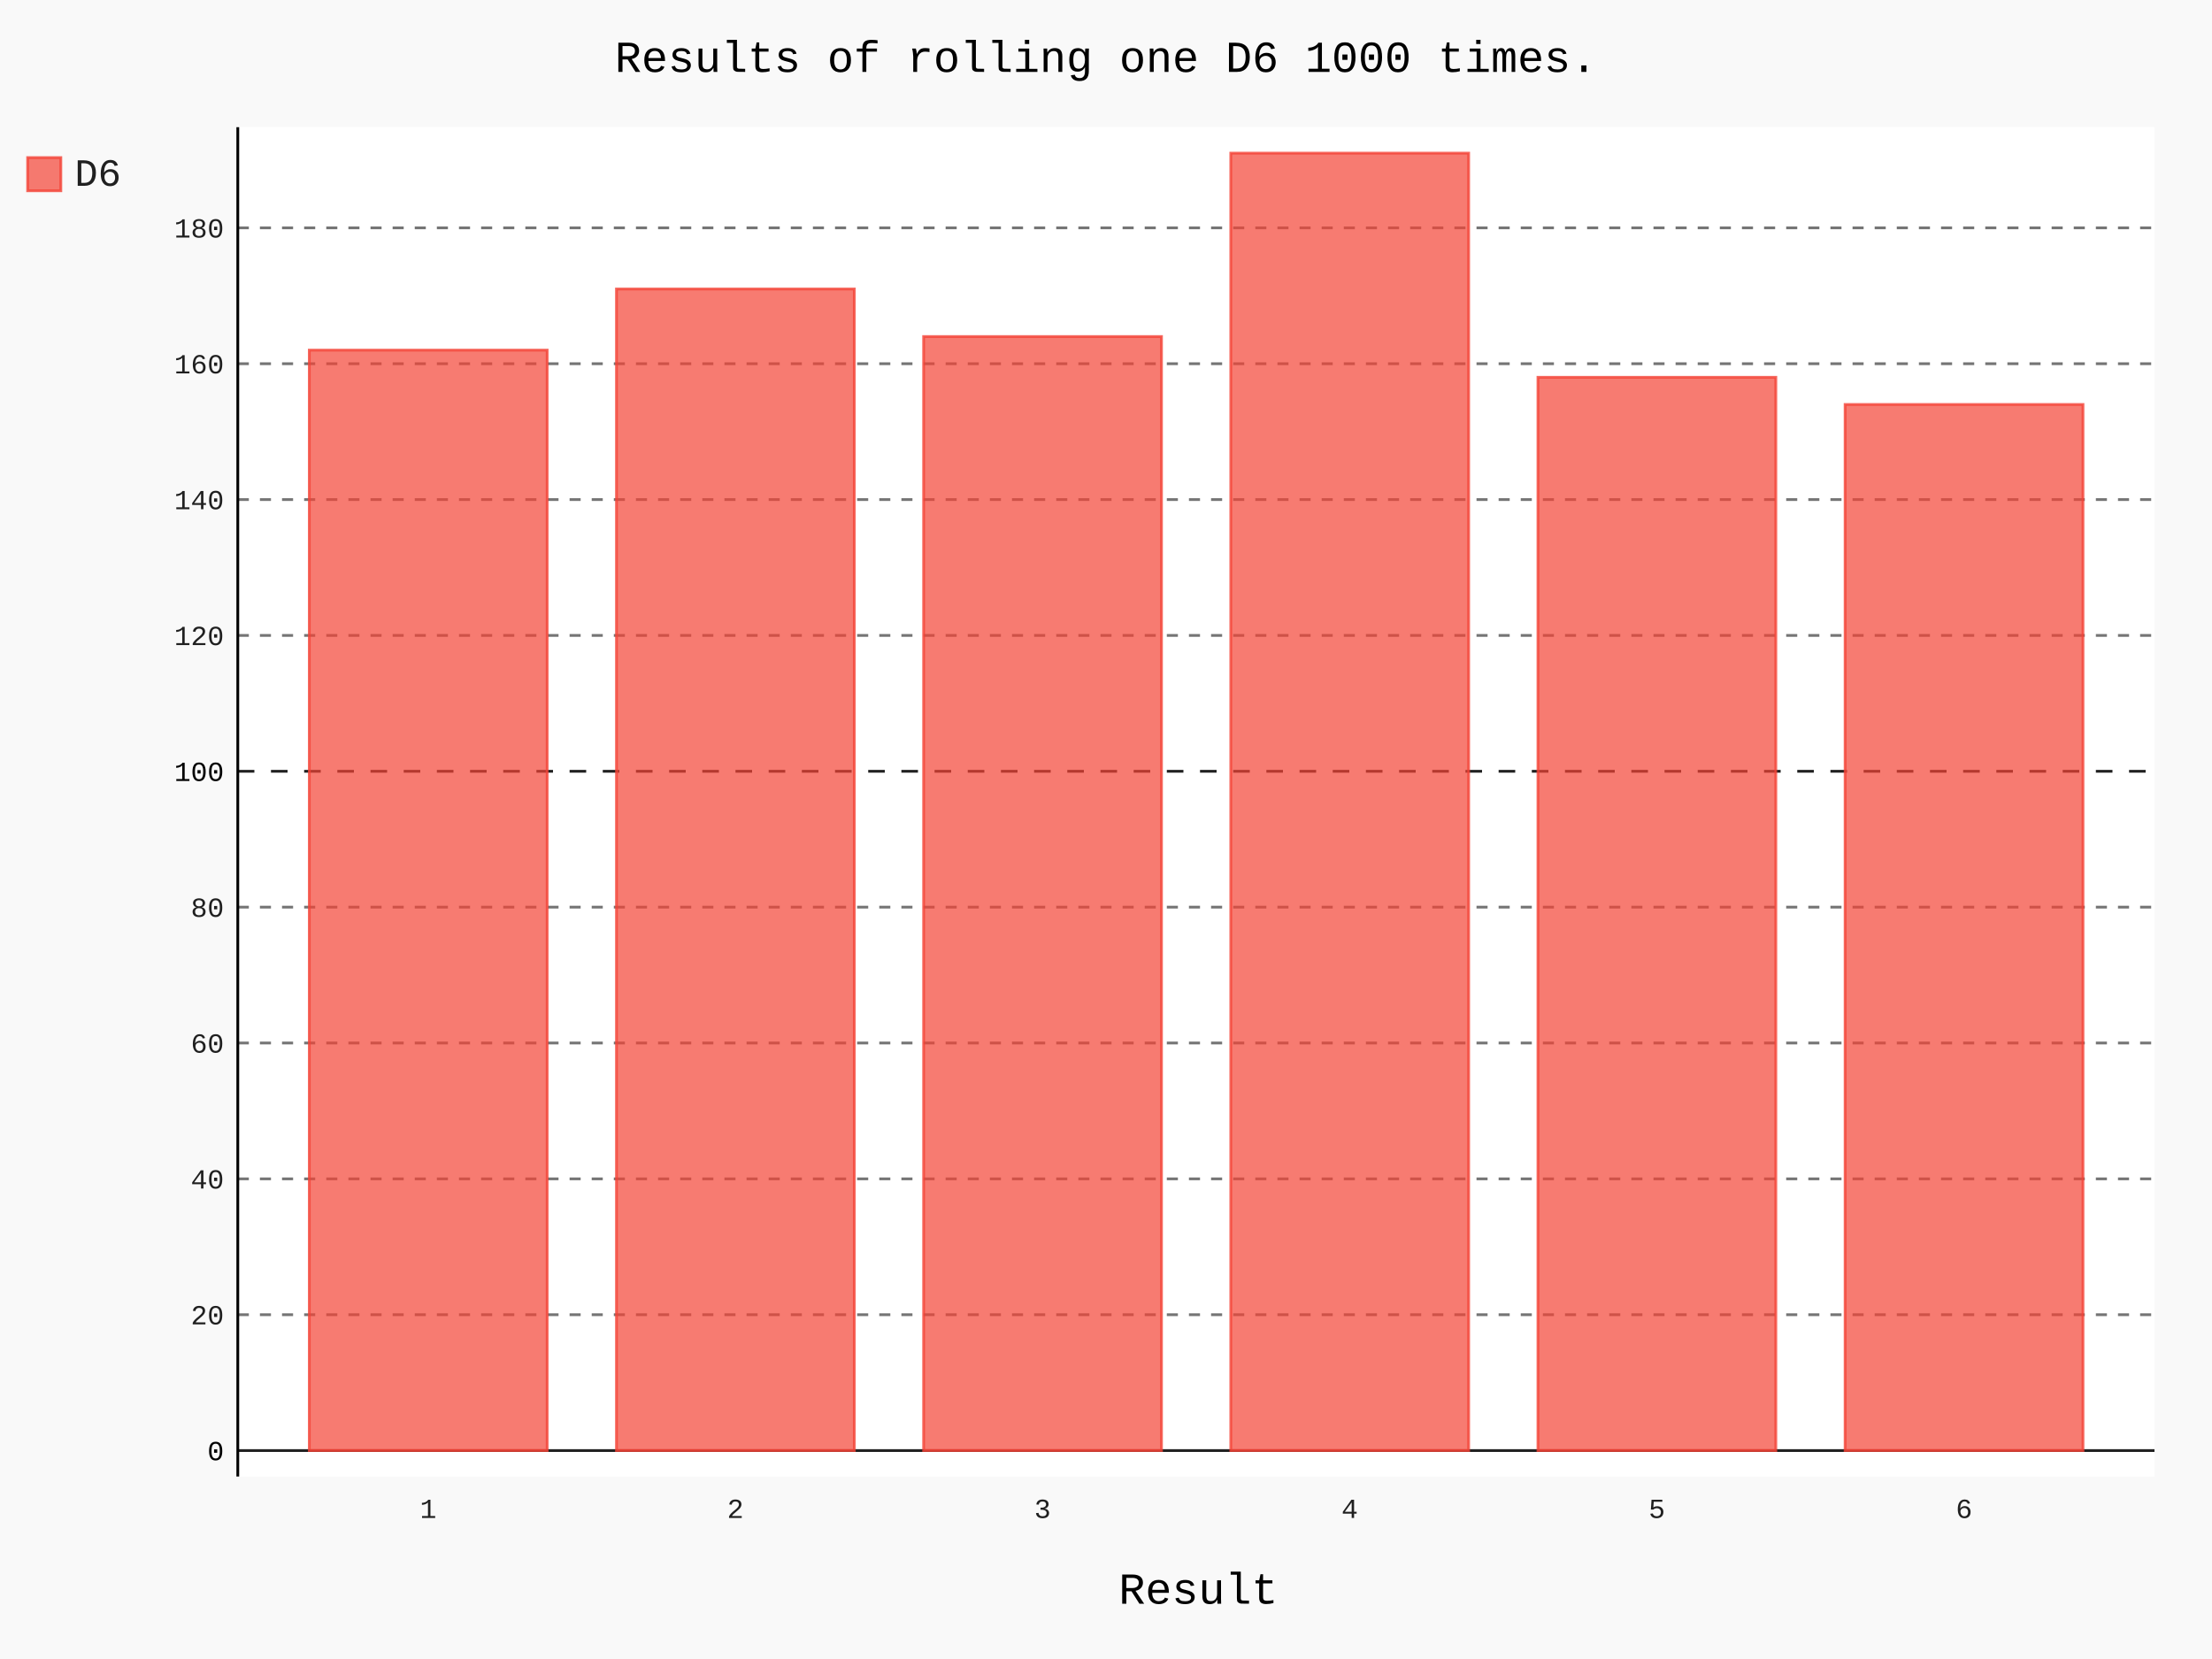
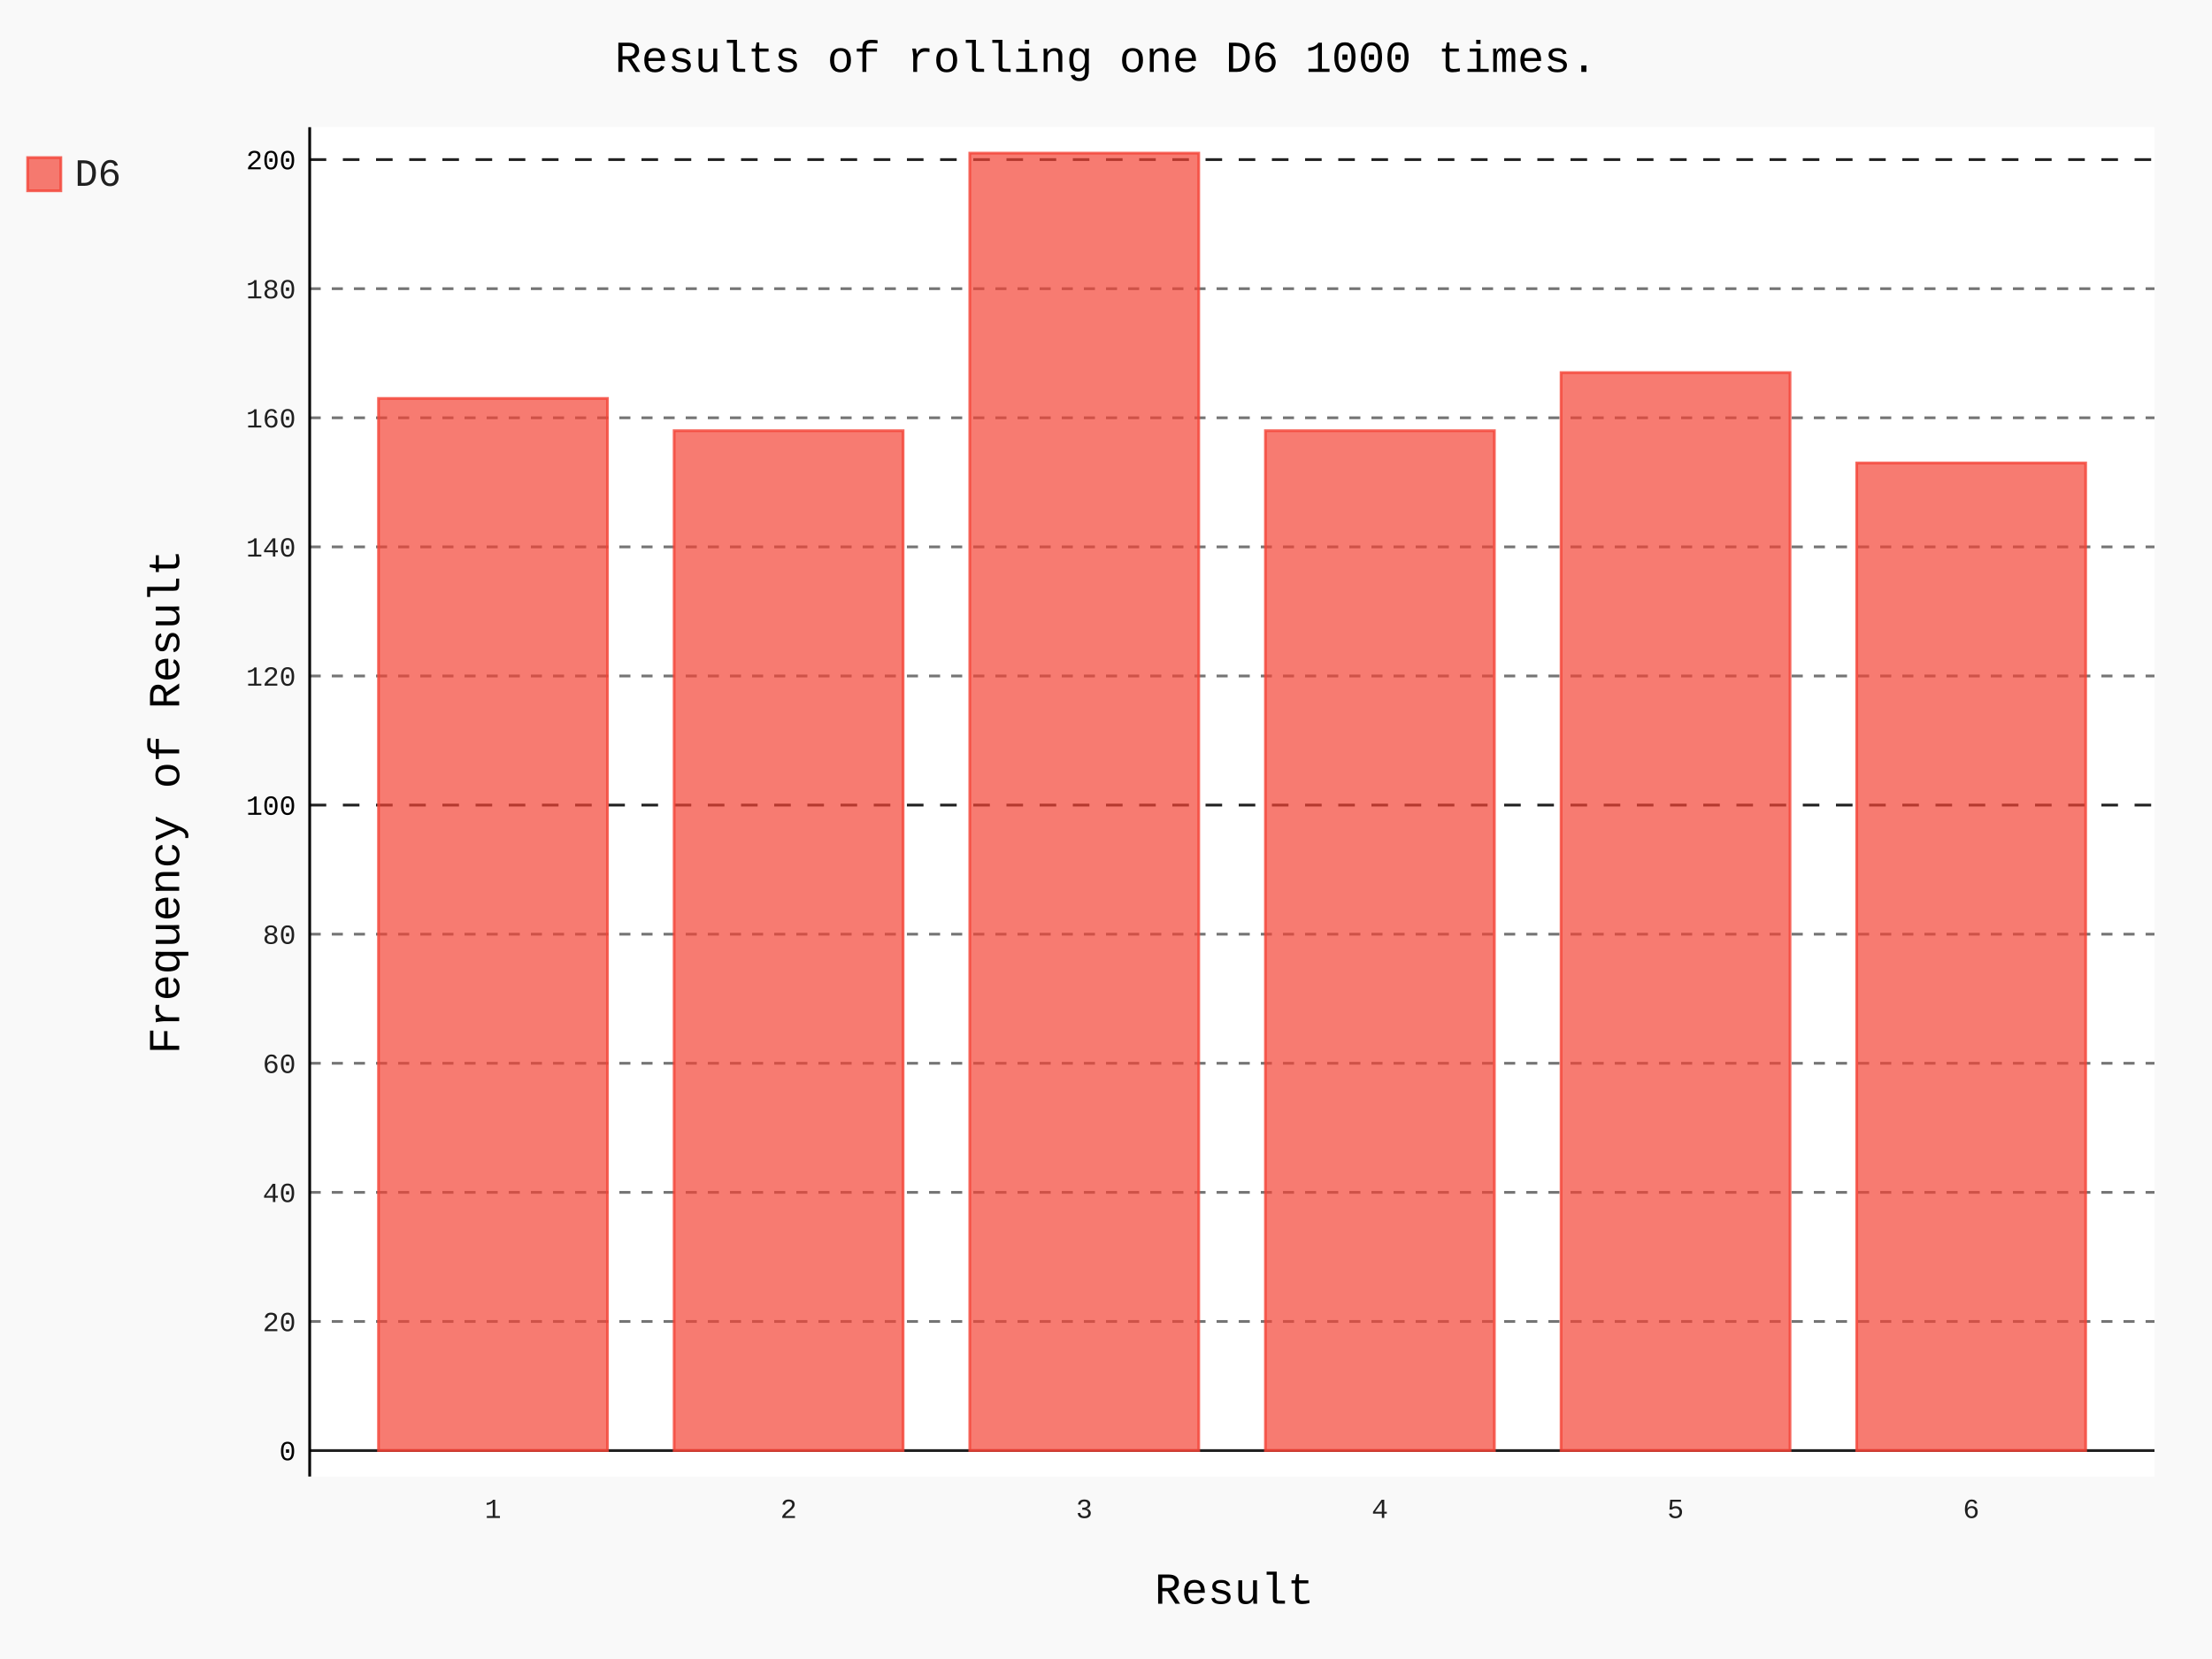
- <svg xmlns="http://www.w3.org/2000/svg" class="pygal-chart" id="chart-4e13d067-b57f-42ee-a3b1-2d09770a87ec" viewBox="0 0 800 600">
+ <svg xmlns="http://www.w3.org/2000/svg" class="pygal-chart" id="chart-386e37c3-0ed2-49ef-8d47-1f8aff50e8b1" viewBox="0 0 800 600">
  <defs>
-     <style type="text/css">#chart-4e13d067-b57f-42ee-a3b1-2d09770a87ec{-webkit-user-select:none;-webkit-font-smoothing:antialiased;font-family:Consolas,"Liberation Mono",Menlo,Courier,monospace}#chart-4e13d067-b57f-42ee-a3b1-2d09770a87ec .title{font-family:Consolas,"Liberation Mono",Menlo,Courier,monospace;font-size:16px}#chart-4e13d067-b57f-42ee-a3b1-2d09770a87ec .legends .legend text{font-family:Consolas,"Liberation Mono",Menlo,Courier,monospace;font-size:14px}#chart-4e13d067-b57f-42ee-a3b1-2d09770a87ec .axis text{font-family:Consolas,"Liberation Mono",Menlo,Courier,monospace;font-size:10px}#chart-4e13d067-b57f-42ee-a3b1-2d09770a87ec .axis text.major{font-family:Consolas,"Liberation Mono",Menlo,Courier,monospace;font-size:10px}#chart-4e13d067-b57f-42ee-a3b1-2d09770a87ec .text-overlay text.value{font-family:Consolas,"Liberation Mono",Menlo,Courier,monospace;font-size:16px}#chart-4e13d067-b57f-42ee-a3b1-2d09770a87ec .text-overlay text.label{font-family:Consolas,"Liberation Mono",Menlo,Courier,monospace;font-size:10px}#chart-4e13d067-b57f-42ee-a3b1-2d09770a87ec .tooltip{font-family:Consolas,"Liberation Mono",Menlo,Courier,monospace;font-size:14px}#chart-4e13d067-b57f-42ee-a3b1-2d09770a87ec text.no_data{font-family:Consolas,"Liberation Mono",Menlo,Courier,monospace;font-size:64px}
- #chart-4e13d067-b57f-42ee-a3b1-2d09770a87ec{background-color:rgba(249,249,249,1)}#chart-4e13d067-b57f-42ee-a3b1-2d09770a87ec path,#chart-4e13d067-b57f-42ee-a3b1-2d09770a87ec line,#chart-4e13d067-b57f-42ee-a3b1-2d09770a87ec rect,#chart-4e13d067-b57f-42ee-a3b1-2d09770a87ec circle{-webkit-transition:150ms;-moz-transition:150ms;transition:150ms}#chart-4e13d067-b57f-42ee-a3b1-2d09770a87ec .graph &gt; .background{fill:rgba(249,249,249,1)}#chart-4e13d067-b57f-42ee-a3b1-2d09770a87ec .plot &gt; .background{fill:rgba(255,255,255,1)}#chart-4e13d067-b57f-42ee-a3b1-2d09770a87ec .graph{fill:rgba(0,0,0,.87)}#chart-4e13d067-b57f-42ee-a3b1-2d09770a87ec text.no_data{fill:rgba(0,0,0,1)}#chart-4e13d067-b57f-42ee-a3b1-2d09770a87ec .title{fill:rgba(0,0,0,1)}#chart-4e13d067-b57f-42ee-a3b1-2d09770a87ec .legends .legend text{fill:rgba(0,0,0,.87)}#chart-4e13d067-b57f-42ee-a3b1-2d09770a87ec .legends .legend:hover text{fill:rgba(0,0,0,1)}#chart-4e13d067-b57f-42ee-a3b1-2d09770a87ec .axis .line{stroke:rgba(0,0,0,1)}#chart-4e13d067-b57f-42ee-a3b1-2d09770a87ec .axis .guide.line{stroke:rgba(0,0,0,.54)}#chart-4e13d067-b57f-42ee-a3b1-2d09770a87ec .axis .major.line{stroke:rgba(0,0,0,.87)}#chart-4e13d067-b57f-42ee-a3b1-2d09770a87ec .axis text.major{fill:rgba(0,0,0,1)}#chart-4e13d067-b57f-42ee-a3b1-2d09770a87ec .axis.y .guides:hover .guide.line,#chart-4e13d067-b57f-42ee-a3b1-2d09770a87ec .line-graph .axis.x .guides:hover .guide.line,#chart-4e13d067-b57f-42ee-a3b1-2d09770a87ec .stackedline-graph .axis.x .guides:hover .guide.line,#chart-4e13d067-b57f-42ee-a3b1-2d09770a87ec .xy-graph .axis.x .guides:hover .guide.line{stroke:rgba(0,0,0,1)}#chart-4e13d067-b57f-42ee-a3b1-2d09770a87ec .axis .guides:hover text{fill:rgba(0,0,0,1)}#chart-4e13d067-b57f-42ee-a3b1-2d09770a87ec .reactive{fill-opacity:.7;stroke-opacity:.8}#chart-4e13d067-b57f-42ee-a3b1-2d09770a87ec .ci{stroke:rgba(0,0,0,.87)}#chart-4e13d067-b57f-42ee-a3b1-2d09770a87ec .reactive.active,#chart-4e13d067-b57f-42ee-a3b1-2d09770a87ec .active .reactive{fill-opacity:.8;stroke-opacity:.9;stroke-width:4}#chart-4e13d067-b57f-42ee-a3b1-2d09770a87ec .ci .reactive.active{stroke-width:1.5}#chart-4e13d067-b57f-42ee-a3b1-2d09770a87ec .series text{fill:rgba(0,0,0,1)}#chart-4e13d067-b57f-42ee-a3b1-2d09770a87ec .tooltip rect{fill:rgba(255,255,255,1);stroke:rgba(0,0,0,1);-webkit-transition:opacity 150ms;-moz-transition:opacity 150ms;transition:opacity 150ms}#chart-4e13d067-b57f-42ee-a3b1-2d09770a87ec .tooltip .label{fill:rgba(0,0,0,.87)}#chart-4e13d067-b57f-42ee-a3b1-2d09770a87ec .tooltip .label{fill:rgba(0,0,0,.87)}#chart-4e13d067-b57f-42ee-a3b1-2d09770a87ec .tooltip .legend{font-size:.8em;fill:rgba(0,0,0,.54)}#chart-4e13d067-b57f-42ee-a3b1-2d09770a87ec .tooltip .x_label{font-size:.6em;fill:rgba(0,0,0,1)}#chart-4e13d067-b57f-42ee-a3b1-2d09770a87ec .tooltip .xlink{font-size:.5em;text-decoration:underline}#chart-4e13d067-b57f-42ee-a3b1-2d09770a87ec .tooltip .value{font-size:1.5em}#chart-4e13d067-b57f-42ee-a3b1-2d09770a87ec .bound{font-size:.5em}#chart-4e13d067-b57f-42ee-a3b1-2d09770a87ec .max-value{font-size:.75em;fill:rgba(0,0,0,.54)}#chart-4e13d067-b57f-42ee-a3b1-2d09770a87ec .map-element{fill:rgba(255,255,255,1);stroke:rgba(0,0,0,.54) !important}#chart-4e13d067-b57f-42ee-a3b1-2d09770a87ec .map-element .reactive{fill-opacity:inherit;stroke-opacity:inherit}#chart-4e13d067-b57f-42ee-a3b1-2d09770a87ec .color-0,#chart-4e13d067-b57f-42ee-a3b1-2d09770a87ec .color-0 a:visited{stroke:#F44336;fill:#F44336}#chart-4e13d067-b57f-42ee-a3b1-2d09770a87ec .text-overlay .color-0 text{fill:black}
- #chart-4e13d067-b57f-42ee-a3b1-2d09770a87ec text.no_data{text-anchor:middle}#chart-4e13d067-b57f-42ee-a3b1-2d09770a87ec .guide.line{fill:none}#chart-4e13d067-b57f-42ee-a3b1-2d09770a87ec .centered{text-anchor:middle}#chart-4e13d067-b57f-42ee-a3b1-2d09770a87ec .title{text-anchor:middle}#chart-4e13d067-b57f-42ee-a3b1-2d09770a87ec .legends .legend text{fill-opacity:1}#chart-4e13d067-b57f-42ee-a3b1-2d09770a87ec .axis.x text{text-anchor:middle}#chart-4e13d067-b57f-42ee-a3b1-2d09770a87ec .axis.x:not(.web) text[transform]{text-anchor:start}#chart-4e13d067-b57f-42ee-a3b1-2d09770a87ec .axis.x:not(.web) text[transform].backwards{text-anchor:end}#chart-4e13d067-b57f-42ee-a3b1-2d09770a87ec .axis.y text{text-anchor:end}#chart-4e13d067-b57f-42ee-a3b1-2d09770a87ec .axis.y text[transform].backwards{text-anchor:start}#chart-4e13d067-b57f-42ee-a3b1-2d09770a87ec .axis.y2 text{text-anchor:start}#chart-4e13d067-b57f-42ee-a3b1-2d09770a87ec .axis.y2 text[transform].backwards{text-anchor:end}#chart-4e13d067-b57f-42ee-a3b1-2d09770a87ec .axis .guide.line{stroke-dasharray:4,4}#chart-4e13d067-b57f-42ee-a3b1-2d09770a87ec .axis .major.guide.line{stroke-dasharray:6,6}#chart-4e13d067-b57f-42ee-a3b1-2d09770a87ec .horizontal .axis.y .guide.line,#chart-4e13d067-b57f-42ee-a3b1-2d09770a87ec .horizontal .axis.y2 .guide.line,#chart-4e13d067-b57f-42ee-a3b1-2d09770a87ec .vertical .axis.x .guide.line{opacity:0}#chart-4e13d067-b57f-42ee-a3b1-2d09770a87ec .horizontal .axis.always_show .guide.line,#chart-4e13d067-b57f-42ee-a3b1-2d09770a87ec .vertical .axis.always_show .guide.line{opacity:1 !important}#chart-4e13d067-b57f-42ee-a3b1-2d09770a87ec .axis.y .guides:hover .guide.line,#chart-4e13d067-b57f-42ee-a3b1-2d09770a87ec .axis.y2 .guides:hover .guide.line,#chart-4e13d067-b57f-42ee-a3b1-2d09770a87ec .axis.x .guides:hover .guide.line{opacity:1}#chart-4e13d067-b57f-42ee-a3b1-2d09770a87ec .axis .guides:hover text{opacity:1}#chart-4e13d067-b57f-42ee-a3b1-2d09770a87ec .nofill{fill:none}#chart-4e13d067-b57f-42ee-a3b1-2d09770a87ec .subtle-fill{fill-opacity:.2}#chart-4e13d067-b57f-42ee-a3b1-2d09770a87ec .dot{stroke-width:1px;fill-opacity:1}#chart-4e13d067-b57f-42ee-a3b1-2d09770a87ec .dot.active{stroke-width:5px}#chart-4e13d067-b57f-42ee-a3b1-2d09770a87ec .dot.negative{fill:transparent}#chart-4e13d067-b57f-42ee-a3b1-2d09770a87ec text,#chart-4e13d067-b57f-42ee-a3b1-2d09770a87ec tspan{stroke:none !important}#chart-4e13d067-b57f-42ee-a3b1-2d09770a87ec .series text.active{opacity:1}#chart-4e13d067-b57f-42ee-a3b1-2d09770a87ec .tooltip rect{fill-opacity:.95;stroke-width:.5}#chart-4e13d067-b57f-42ee-a3b1-2d09770a87ec .tooltip text{fill-opacity:1}#chart-4e13d067-b57f-42ee-a3b1-2d09770a87ec .showable{visibility:hidden}#chart-4e13d067-b57f-42ee-a3b1-2d09770a87ec .showable.shown{visibility:visible}#chart-4e13d067-b57f-42ee-a3b1-2d09770a87ec .gauge-background{fill:rgba(229,229,229,1);stroke:none}#chart-4e13d067-b57f-42ee-a3b1-2d09770a87ec .bg-lines{stroke:rgba(249,249,249,1);stroke-width:2px}</style>
+     <style type="text/css">#chart-386e37c3-0ed2-49ef-8d47-1f8aff50e8b1{-webkit-user-select:none;-webkit-font-smoothing:antialiased;font-family:Consolas,"Liberation Mono",Menlo,Courier,monospace}#chart-386e37c3-0ed2-49ef-8d47-1f8aff50e8b1 .title{font-family:Consolas,"Liberation Mono",Menlo,Courier,monospace;font-size:16px}#chart-386e37c3-0ed2-49ef-8d47-1f8aff50e8b1 .legends .legend text{font-family:Consolas,"Liberation Mono",Menlo,Courier,monospace;font-size:14px}#chart-386e37c3-0ed2-49ef-8d47-1f8aff50e8b1 .axis text{font-family:Consolas,"Liberation Mono",Menlo,Courier,monospace;font-size:10px}#chart-386e37c3-0ed2-49ef-8d47-1f8aff50e8b1 .axis text.major{font-family:Consolas,"Liberation Mono",Menlo,Courier,monospace;font-size:10px}#chart-386e37c3-0ed2-49ef-8d47-1f8aff50e8b1 .text-overlay text.value{font-family:Consolas,"Liberation Mono",Menlo,Courier,monospace;font-size:16px}#chart-386e37c3-0ed2-49ef-8d47-1f8aff50e8b1 .text-overlay text.label{font-family:Consolas,"Liberation Mono",Menlo,Courier,monospace;font-size:10px}#chart-386e37c3-0ed2-49ef-8d47-1f8aff50e8b1 .tooltip{font-family:Consolas,"Liberation Mono",Menlo,Courier,monospace;font-size:14px}#chart-386e37c3-0ed2-49ef-8d47-1f8aff50e8b1 text.no_data{font-family:Consolas,"Liberation Mono",Menlo,Courier,monospace;font-size:64px}
+ #chart-386e37c3-0ed2-49ef-8d47-1f8aff50e8b1{background-color:rgba(249,249,249,1)}#chart-386e37c3-0ed2-49ef-8d47-1f8aff50e8b1 path,#chart-386e37c3-0ed2-49ef-8d47-1f8aff50e8b1 line,#chart-386e37c3-0ed2-49ef-8d47-1f8aff50e8b1 rect,#chart-386e37c3-0ed2-49ef-8d47-1f8aff50e8b1 circle{-webkit-transition:150ms;-moz-transition:150ms;transition:150ms}#chart-386e37c3-0ed2-49ef-8d47-1f8aff50e8b1 .graph &gt; .background{fill:rgba(249,249,249,1)}#chart-386e37c3-0ed2-49ef-8d47-1f8aff50e8b1 .plot &gt; .background{fill:rgba(255,255,255,1)}#chart-386e37c3-0ed2-49ef-8d47-1f8aff50e8b1 .graph{fill:rgba(0,0,0,.87)}#chart-386e37c3-0ed2-49ef-8d47-1f8aff50e8b1 text.no_data{fill:rgba(0,0,0,1)}#chart-386e37c3-0ed2-49ef-8d47-1f8aff50e8b1 .title{fill:rgba(0,0,0,1)}#chart-386e37c3-0ed2-49ef-8d47-1f8aff50e8b1 .legends .legend text{fill:rgba(0,0,0,.87)}#chart-386e37c3-0ed2-49ef-8d47-1f8aff50e8b1 .legends .legend:hover text{fill:rgba(0,0,0,1)}#chart-386e37c3-0ed2-49ef-8d47-1f8aff50e8b1 .axis .line{stroke:rgba(0,0,0,1)}#chart-386e37c3-0ed2-49ef-8d47-1f8aff50e8b1 .axis .guide.line{stroke:rgba(0,0,0,.54)}#chart-386e37c3-0ed2-49ef-8d47-1f8aff50e8b1 .axis .major.line{stroke:rgba(0,0,0,.87)}#chart-386e37c3-0ed2-49ef-8d47-1f8aff50e8b1 .axis text.major{fill:rgba(0,0,0,1)}#chart-386e37c3-0ed2-49ef-8d47-1f8aff50e8b1 .axis.y .guides:hover .guide.line,#chart-386e37c3-0ed2-49ef-8d47-1f8aff50e8b1 .line-graph .axis.x .guides:hover .guide.line,#chart-386e37c3-0ed2-49ef-8d47-1f8aff50e8b1 .stackedline-graph .axis.x .guides:hover .guide.line,#chart-386e37c3-0ed2-49ef-8d47-1f8aff50e8b1 .xy-graph .axis.x .guides:hover .guide.line{stroke:rgba(0,0,0,1)}#chart-386e37c3-0ed2-49ef-8d47-1f8aff50e8b1 .axis .guides:hover text{fill:rgba(0,0,0,1)}#chart-386e37c3-0ed2-49ef-8d47-1f8aff50e8b1 .reactive{fill-opacity:.7;stroke-opacity:.8}#chart-386e37c3-0ed2-49ef-8d47-1f8aff50e8b1 .ci{stroke:rgba(0,0,0,.87)}#chart-386e37c3-0ed2-49ef-8d47-1f8aff50e8b1 .reactive.active,#chart-386e37c3-0ed2-49ef-8d47-1f8aff50e8b1 .active .reactive{fill-opacity:.8;stroke-opacity:.9;stroke-width:4}#chart-386e37c3-0ed2-49ef-8d47-1f8aff50e8b1 .ci .reactive.active{stroke-width:1.5}#chart-386e37c3-0ed2-49ef-8d47-1f8aff50e8b1 .series text{fill:rgba(0,0,0,1)}#chart-386e37c3-0ed2-49ef-8d47-1f8aff50e8b1 .tooltip rect{fill:rgba(255,255,255,1);stroke:rgba(0,0,0,1);-webkit-transition:opacity 150ms;-moz-transition:opacity 150ms;transition:opacity 150ms}#chart-386e37c3-0ed2-49ef-8d47-1f8aff50e8b1 .tooltip .label{fill:rgba(0,0,0,.87)}#chart-386e37c3-0ed2-49ef-8d47-1f8aff50e8b1 .tooltip .label{fill:rgba(0,0,0,.87)}#chart-386e37c3-0ed2-49ef-8d47-1f8aff50e8b1 .tooltip .legend{font-size:.8em;fill:rgba(0,0,0,.54)}#chart-386e37c3-0ed2-49ef-8d47-1f8aff50e8b1 .tooltip .x_label{font-size:.6em;fill:rgba(0,0,0,1)}#chart-386e37c3-0ed2-49ef-8d47-1f8aff50e8b1 .tooltip .xlink{font-size:.5em;text-decoration:underline}#chart-386e37c3-0ed2-49ef-8d47-1f8aff50e8b1 .tooltip .value{font-size:1.5em}#chart-386e37c3-0ed2-49ef-8d47-1f8aff50e8b1 .bound{font-size:.5em}#chart-386e37c3-0ed2-49ef-8d47-1f8aff50e8b1 .max-value{font-size:.75em;fill:rgba(0,0,0,.54)}#chart-386e37c3-0ed2-49ef-8d47-1f8aff50e8b1 .map-element{fill:rgba(255,255,255,1);stroke:rgba(0,0,0,.54) !important}#chart-386e37c3-0ed2-49ef-8d47-1f8aff50e8b1 .map-element .reactive{fill-opacity:inherit;stroke-opacity:inherit}#chart-386e37c3-0ed2-49ef-8d47-1f8aff50e8b1 .color-0,#chart-386e37c3-0ed2-49ef-8d47-1f8aff50e8b1 .color-0 a:visited{stroke:#F44336;fill:#F44336}#chart-386e37c3-0ed2-49ef-8d47-1f8aff50e8b1 .text-overlay .color-0 text{fill:black}
+ #chart-386e37c3-0ed2-49ef-8d47-1f8aff50e8b1 text.no_data{text-anchor:middle}#chart-386e37c3-0ed2-49ef-8d47-1f8aff50e8b1 .guide.line{fill:none}#chart-386e37c3-0ed2-49ef-8d47-1f8aff50e8b1 .centered{text-anchor:middle}#chart-386e37c3-0ed2-49ef-8d47-1f8aff50e8b1 .title{text-anchor:middle}#chart-386e37c3-0ed2-49ef-8d47-1f8aff50e8b1 .legends .legend text{fill-opacity:1}#chart-386e37c3-0ed2-49ef-8d47-1f8aff50e8b1 .axis.x text{text-anchor:middle}#chart-386e37c3-0ed2-49ef-8d47-1f8aff50e8b1 .axis.x:not(.web) text[transform]{text-anchor:start}#chart-386e37c3-0ed2-49ef-8d47-1f8aff50e8b1 .axis.x:not(.web) text[transform].backwards{text-anchor:end}#chart-386e37c3-0ed2-49ef-8d47-1f8aff50e8b1 .axis.y text{text-anchor:end}#chart-386e37c3-0ed2-49ef-8d47-1f8aff50e8b1 .axis.y text[transform].backwards{text-anchor:start}#chart-386e37c3-0ed2-49ef-8d47-1f8aff50e8b1 .axis.y2 text{text-anchor:start}#chart-386e37c3-0ed2-49ef-8d47-1f8aff50e8b1 .axis.y2 text[transform].backwards{text-anchor:end}#chart-386e37c3-0ed2-49ef-8d47-1f8aff50e8b1 .axis .guide.line{stroke-dasharray:4,4}#chart-386e37c3-0ed2-49ef-8d47-1f8aff50e8b1 .axis .major.guide.line{stroke-dasharray:6,6}#chart-386e37c3-0ed2-49ef-8d47-1f8aff50e8b1 .horizontal .axis.y .guide.line,#chart-386e37c3-0ed2-49ef-8d47-1f8aff50e8b1 .horizontal .axis.y2 .guide.line,#chart-386e37c3-0ed2-49ef-8d47-1f8aff50e8b1 .vertical .axis.x .guide.line{opacity:0}#chart-386e37c3-0ed2-49ef-8d47-1f8aff50e8b1 .horizontal .axis.always_show .guide.line,#chart-386e37c3-0ed2-49ef-8d47-1f8aff50e8b1 .vertical .axis.always_show .guide.line{opacity:1 !important}#chart-386e37c3-0ed2-49ef-8d47-1f8aff50e8b1 .axis.y .guides:hover .guide.line,#chart-386e37c3-0ed2-49ef-8d47-1f8aff50e8b1 .axis.y2 .guides:hover .guide.line,#chart-386e37c3-0ed2-49ef-8d47-1f8aff50e8b1 .axis.x .guides:hover .guide.line{opacity:1}#chart-386e37c3-0ed2-49ef-8d47-1f8aff50e8b1 .axis .guides:hover text{opacity:1}#chart-386e37c3-0ed2-49ef-8d47-1f8aff50e8b1 .nofill{fill:none}#chart-386e37c3-0ed2-49ef-8d47-1f8aff50e8b1 .subtle-fill{fill-opacity:.2}#chart-386e37c3-0ed2-49ef-8d47-1f8aff50e8b1 .dot{stroke-width:1px;fill-opacity:1}#chart-386e37c3-0ed2-49ef-8d47-1f8aff50e8b1 .dot.active{stroke-width:5px}#chart-386e37c3-0ed2-49ef-8d47-1f8aff50e8b1 .dot.negative{fill:transparent}#chart-386e37c3-0ed2-49ef-8d47-1f8aff50e8b1 text,#chart-386e37c3-0ed2-49ef-8d47-1f8aff50e8b1 tspan{stroke:none !important}#chart-386e37c3-0ed2-49ef-8d47-1f8aff50e8b1 .series text.active{opacity:1}#chart-386e37c3-0ed2-49ef-8d47-1f8aff50e8b1 .tooltip rect{fill-opacity:.95;stroke-width:.5}#chart-386e37c3-0ed2-49ef-8d47-1f8aff50e8b1 .tooltip text{fill-opacity:1}#chart-386e37c3-0ed2-49ef-8d47-1f8aff50e8b1 .showable{visibility:hidden}#chart-386e37c3-0ed2-49ef-8d47-1f8aff50e8b1 .showable.shown{visibility:visible}#chart-386e37c3-0ed2-49ef-8d47-1f8aff50e8b1 .gauge-background{fill:rgba(229,229,229,1);stroke:none}#chart-386e37c3-0ed2-49ef-8d47-1f8aff50e8b1 .bg-lines{stroke:rgba(249,249,249,1);stroke-width:2px}</style>
  </defs>
  <g class="graph bar-graph vertical">
    <rect class="background" height="600" width="800" x="0" y="0" />
-     <g class="plot" transform="translate(86, 46)">
-       <rect class="background" height="488" width="693.2" x="0" y="0" />
+     <g class="plot" transform="translate(112, 46)">
+       <rect class="background" height="488" width="667.2" x="0" y="0" />
      <g class="axis y always_show">
        <g class="guides">
-           <path class="axis major line" d="M0 478.615 h693.2" />
+           <path class="axis major line" d="M0 478.615 h667.2" />
          <text class="major" x="-5" y="482.115">0</text>
        </g>
        <g class="guides">
-           <path class="guide line" d="M0 429.481 h693.2" />
-           <text class="" x="-5" y="432.981">20</text>
+           <path class="guide line" d="M0 431.926 h667.2" />
+           <text class="" x="-5" y="435.426">20</text>
        </g>
        <g class="guides">
-           <path class="guide line" d="M0 380.347 h693.2" />
-           <text class="" x="-5" y="383.847">40</text>
+           <path class="guide line" d="M0 385.236 h667.2" />
+           <text class="" x="-5" y="388.736">40</text>
        </g>
        <g class="guides">
-           <path class="guide line" d="M0 331.213 h693.2" />
-           <text class="" x="-5" y="334.713">60</text>
+           <path class="guide line" d="M0 338.546 h667.2" />
+           <text class="" x="-5" y="342.046">60</text>
        </g>
        <g class="guides">
-           <path class="guide line" d="M0 282.079 h693.2" />
-           <text class="" x="-5" y="285.579">80</text>
+           <path class="guide line" d="M0 291.857 h667.2" />
+           <text class="" x="-5" y="295.357">80</text>
        </g>
        <g class="guides">
-           <path class="major guide line" d="M0 232.945 h693.2" />
-           <text class="major" x="-5" y="236.445">100</text>
+           <path class="major guide line" d="M0 245.167 h667.2" />
+           <text class="major" x="-5" y="248.667">100</text>
        </g>
        <g class="guides">
-           <path class="guide line" d="M0 183.811 h693.2" />
-           <text class="" x="-5" y="187.311">120</text>
+           <path class="guide line" d="M0 198.478 h667.2" />
+           <text class="" x="-5" y="201.978">120</text>
        </g>
        <g class="guides">
-           <path class="guide line" d="M0 134.677 h693.2" />
-           <text class="" x="-5" y="138.177">140</text>
+           <path class="guide line" d="M0 151.788 h667.2" />
+           <text class="" x="-5" y="155.288">140</text>
        </g>
        <g class="guides">
-           <path class="guide line" d="M0 85.542 h693.2" />
-           <text class="" x="-5" y="89.042">160</text>
+           <path class="guide line" d="M0 105.098 h667.2" />
+           <text class="" x="-5" y="108.598">160</text>
        </g>
        <g class="guides">
-           <path class="guide line" d="M0 36.408 h693.2" />
-           <text class="" x="-5" y="39.908">180</text>
+           <path class="guide line" d="M0 58.409 h667.2" />
+           <text class="" x="-5" y="61.909">180</text>
+         </g>
+         <g class="guides">
+           <path class="major guide line" d="M0 11.719 h667.2" />
+           <text class="major" x="-5" y="15.219">200</text>
        </g>
      </g>
      <g class="axis x">
        <path class="line" d="M0 0 v488" />
        <g class="guides">
-           <path class="guide line" d="M68.876 0 v488" />
-           <text class="" x="68.876" y="503.0">1</text>
+           <path class="guide line" d="M66.292 0 v488" />
+           <text class="" x="66.292" y="503.0">1</text>
        </g>
        <g class="guides">
-           <path class="guide line" d="M179.965 0 v488" />
-           <text class="" x="179.965" y="503.0">2</text>
+           <path class="guide line" d="M173.215 0 v488" />
+           <text class="" x="173.215" y="503.0">2</text>
        </g>
        <g class="guides">
-           <path class="guide line" d="M291.055 0 v488" />
-           <text class="" x="291.055" y="503.0">3</text>
+           <path class="guide line" d="M280.138 0 v488" />
+           <text class="" x="280.138" y="503.0">3</text>
        </g>
        <g class="guides">
-           <path class="guide line" d="M402.145 0 v488" />
-           <text class="" x="402.145" y="503.0">4</text>
+           <path class="guide line" d="M387.062 0 v488" />
+           <text class="" x="387.062" y="503.0">4</text>
        </g>
        <g class="guides">
-           <path class="guide line" d="M513.235 0 v488" />
-           <text class="" x="513.235" y="503.0">5</text>
+           <path class="guide line" d="M493.985 0 v488" />
+           <text class="" x="493.985" y="503.0">5</text>
        </g>
        <g class="guides">
-           <path class="guide line" d="M624.324 0 v488" />
-           <text class="" x="624.324" y="503.0">6</text>
+           <path class="guide line" d="M600.908 0 v488" />
+           <text class="" x="600.908" y="503.0">6</text>
        </g>
      </g>
      <g class="series serie-0 color-0">
        <g class="bars">
          <g class="bar">
-             <rect class="rect reactive tooltip-trigger" height="397.986" rx="0" ry="0" width="86.028" x="25.862" y="80.629" />
+             <rect class="rect reactive tooltip-trigger" height="380.52" rx="0" ry="0" width="82.801" x="24.892" y="98.095" />
          </g>
          <g class="bar">
-             <rect class="rect reactive tooltip-trigger" height="420.097" rx="0" ry="0" width="86.028" x="136.951" y="58.519" />
+             <rect class="rect reactive tooltip-trigger" height="368.848" rx="0" ry="0" width="82.801" x="131.815" y="109.767" />
          </g>
          <g class="bar">
-             <rect class="rect reactive tooltip-trigger" height="402.9" rx="0" ry="0" width="86.028" x="248.041" y="75.716" />
+             <rect class="rect reactive tooltip-trigger" height="469.231" rx="0" ry="0" width="82.801" x="238.738" y="9.385" />
          </g>
          <g class="bar">
-             <rect class="rect reactive tooltip-trigger" height="469.231" rx="0" ry="0" width="86.028" x="359.131" y="9.385" />
+             <rect class="rect reactive tooltip-trigger" height="368.848" rx="0" ry="0" width="82.801" x="345.661" y="109.767" />
          </g>
          <g class="bar">
-             <rect class="rect reactive tooltip-trigger" height="388.159" rx="0" ry="0" width="86.028" x="470.221" y="90.456" />
+             <rect class="rect reactive tooltip-trigger" height="389.858" rx="0" ry="0" width="82.801" x="452.584" y="88.757" />
          </g>
          <g class="bar">
-             <rect class="rect reactive tooltip-trigger" height="378.333" rx="0" ry="0" width="86.028" x="581.31" y="100.283" />
+             <rect class="rect reactive tooltip-trigger" height="357.176" rx="0" ry="0" width="82.801" x="559.507" y="121.44" />
          </g>
        </g>
      </g>
    </g>
    <g class="titles">
      <text class="title plot_title" x="400.0" y="26">Results of rolling one D6 1000 times.</text>
-       <text class="title" x="433.4" y="580">Result</text>
+       <text class="title" x="446.4" y="580">Result</text>
+       <text class="title" transform="rotate(-90 38.8 290)" x="38.8" y="316.0">Frequency of Result</text>
    </g>
-     <g class="plot overlay" transform="translate(86, 46)">
+     <g class="plot overlay" transform="translate(112, 46)">
      <g class="series serie-0 color-0" />
    </g>
-     <g class="plot text-overlay" transform="translate(86, 46)">
+     <g class="plot text-overlay" transform="translate(112, 46)">
      <g class="series serie-0 color-0" />
    </g>
-     <g class="plot tooltip-overlay" transform="translate(86, 46)">
+     <g class="plot tooltip-overlay" transform="translate(112, 46)">
      <g class="tooltip" style="opacity: 0" transform="translate(0 0)">
        <rect class="tooltip-box" height="0" rx="0" ry="0" width="0" />
        <g class="text" />
      </g>
    </g>
    <g class="legends" transform="translate(10, 56)">
      <g class="legend reactive activate-serie" id="activate-serie-0">
        <rect class="color-0 reactive" height="12" width="12" x="0.0" y="1.0" />
        <text x="17.0" y="11.2">D6</text>
      </g>
    </g>
    <g class="legends" transform="translate(790, 56)" />
  </g>
</svg>
